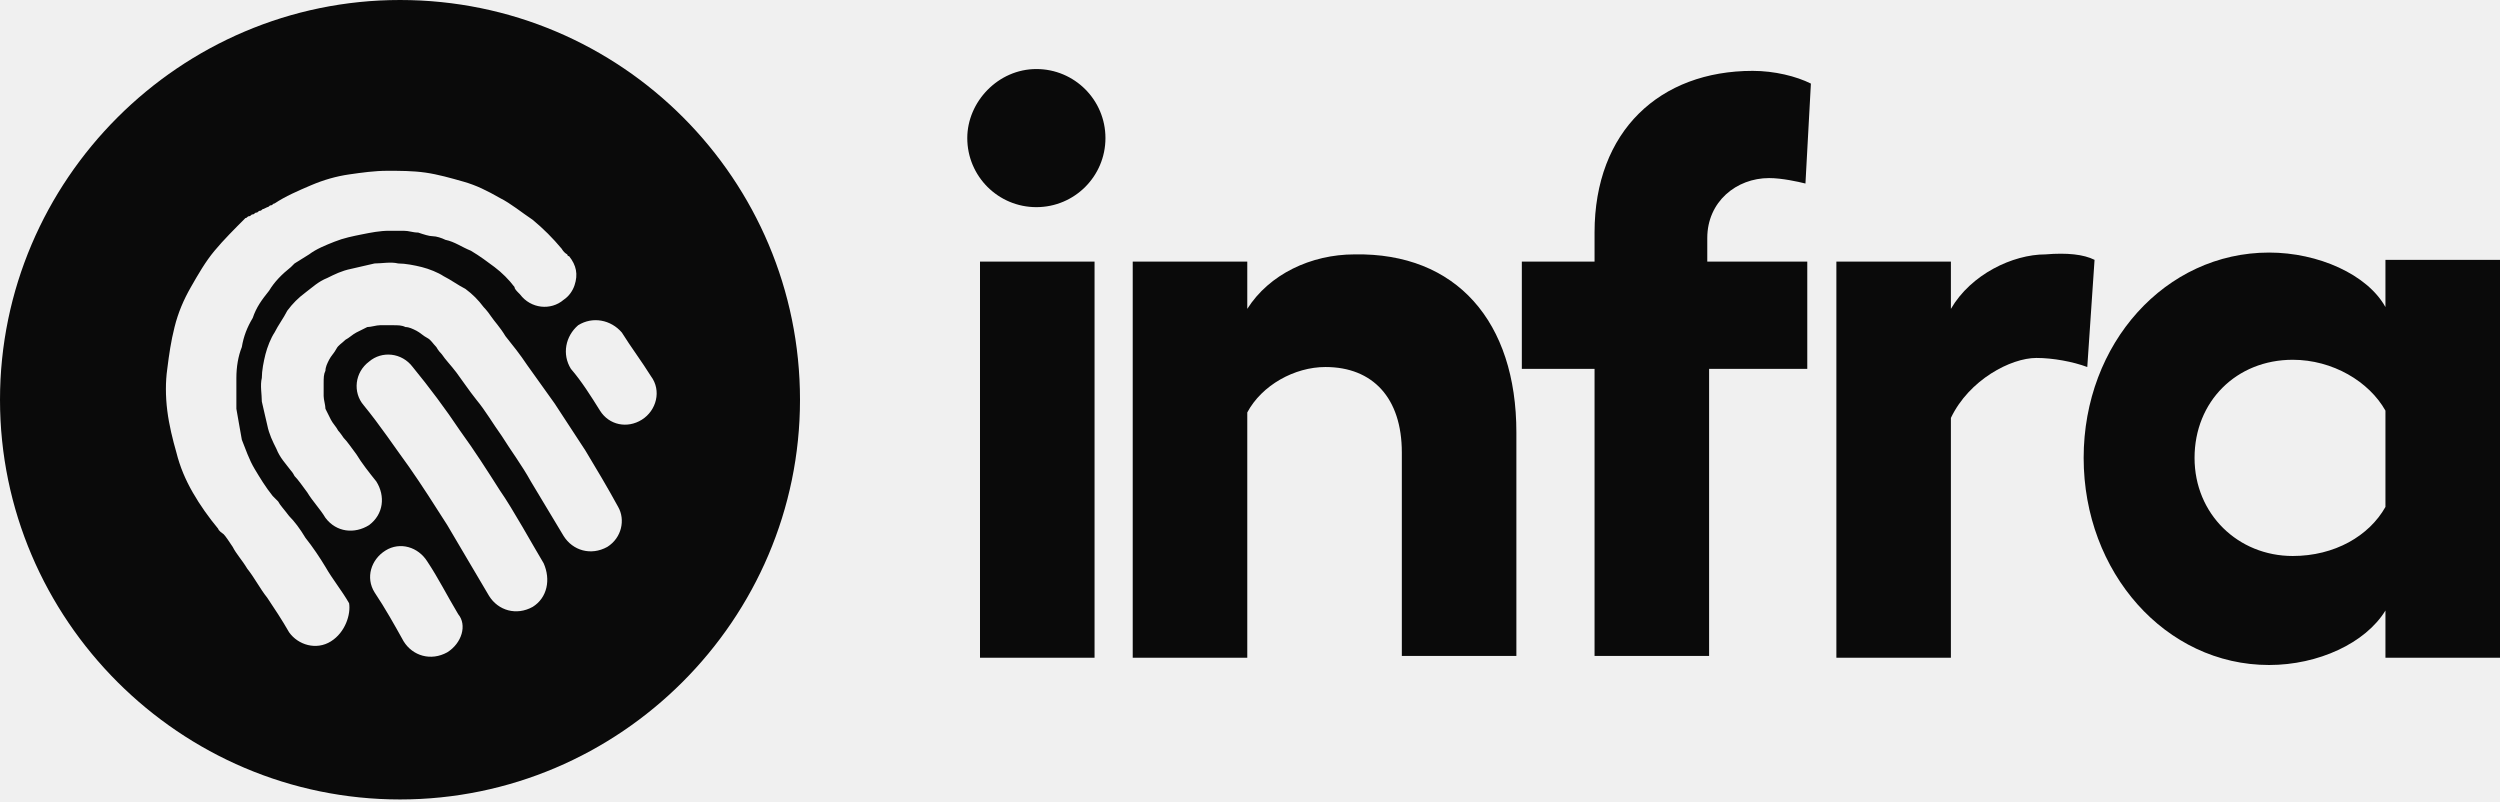
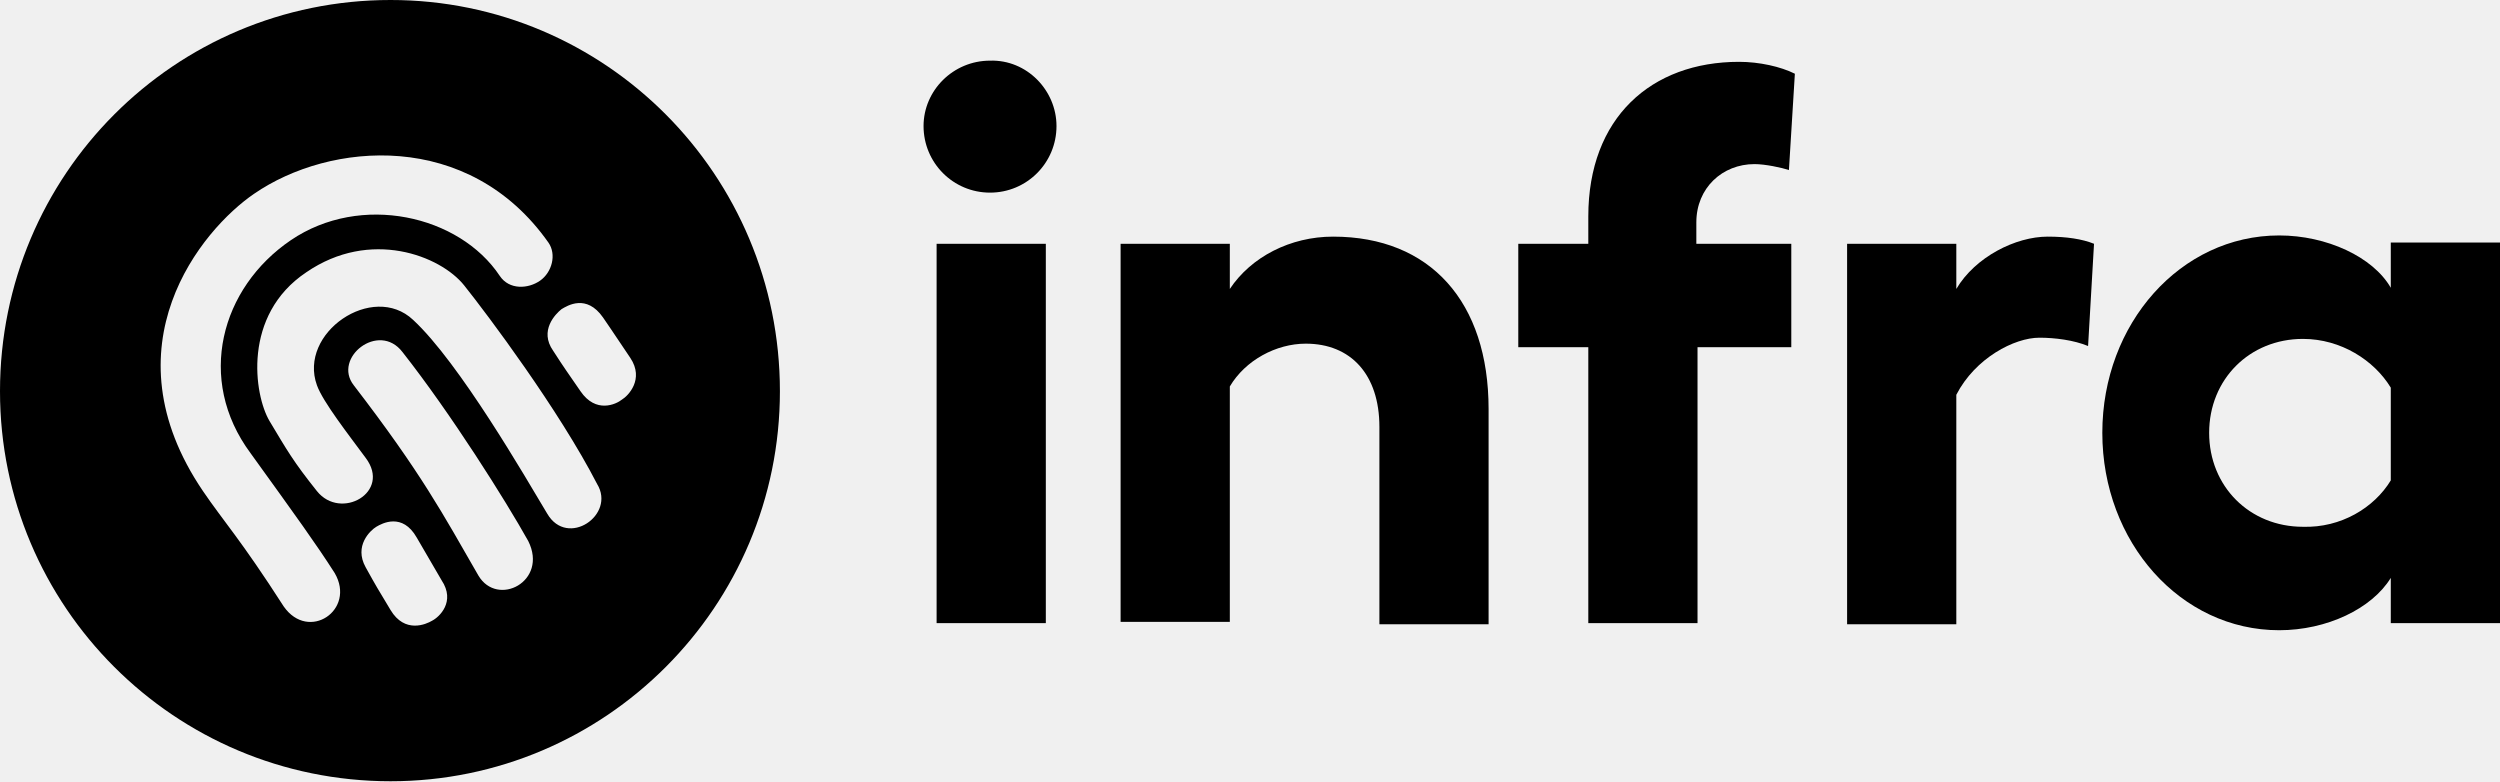
- <svg xmlns="http://www.w3.org/2000/svg" width="78" height="25" viewBox="0 0 78 25" fill="none">
-   <path d="M34.49 4.308C34.49 5.499 33.526 6.463 32.335 6.463C31.143 6.463 30.179 5.499 30.179 4.308C30.179 3.175 31.143 2.154 32.335 2.154C33.526 2.154 34.49 3.118 34.49 4.308ZM34.15 8.163V20.522H30.576V8.163H34.15Z" fill="#0A0A0A" />
-   <path d="M47.311 13.492V20.465H43.737V14.116C43.737 12.415 42.829 11.451 41.354 11.451C40.39 11.451 39.369 12.018 38.915 12.868V20.522H35.341V8.163H38.915V9.637C39.596 8.56 40.9 7.937 42.262 7.937C45.439 7.88 47.311 10.034 47.311 13.492Z" fill="#0A0A0A" />
-   <path d="M53.324 8.163H56.387V11.508H53.324V20.465H49.75V11.508H47.481V8.163H49.75V7.256C49.75 4.082 51.792 2.211 54.685 2.211C55.366 2.211 56.047 2.381 56.5 2.608L56.33 5.726C56.103 5.669 55.593 5.556 55.196 5.556C54.175 5.556 53.267 6.293 53.267 7.426V8.163H53.324Z" fill="#0A0A0A" />
-   <path d="M65.35 8.107L65.123 11.451C64.669 11.281 64.045 11.168 63.535 11.168C62.74 11.168 61.436 11.848 60.868 13.039V20.522H57.295V8.163H60.868V9.637C61.492 8.56 62.797 7.937 63.818 7.937C64.499 7.88 65.01 7.937 65.35 8.107Z" fill="#0A0A0A" />
-   <path d="M78 8.163V20.522H74.426V19.048C73.802 20.068 72.327 20.748 70.796 20.748C67.562 20.748 65.01 17.857 65.01 14.286C65.01 10.714 67.562 7.88 70.796 7.88C72.327 7.88 73.859 8.56 74.426 9.581V8.107H78V8.163ZM74.426 15.816V12.812C73.916 11.905 72.781 11.225 71.533 11.225C69.775 11.225 68.47 12.528 68.47 14.286C68.47 16.043 69.831 17.347 71.533 17.347C72.838 17.347 73.916 16.723 74.426 15.816Z" fill="#0A0A0A" />
-   <path d="M12.48 0C5.616 0 0 5.612 0 12.472C0 19.331 5.616 24.943 12.48 24.943C19.344 24.943 24.96 19.331 24.96 12.472C24.96 5.612 19.401 0 12.48 0ZM10.324 20.011C9.871 20.295 9.303 20.125 9.02 19.728C8.793 19.331 8.566 18.991 8.339 18.651C8.112 18.367 7.942 18.027 7.715 17.744C7.545 17.46 7.375 17.29 7.261 17.064C7.148 16.893 7.034 16.723 6.977 16.667C6.807 16.553 6.807 16.497 6.807 16.497C6.524 16.157 6.24 15.76 6.013 15.363C5.786 14.966 5.616 14.569 5.503 14.116C5.389 13.719 5.276 13.265 5.219 12.812C5.162 12.358 5.162 11.905 5.219 11.508C5.276 11.054 5.332 10.658 5.446 10.204C5.559 9.751 5.729 9.354 5.956 8.957C6.183 8.56 6.41 8.163 6.694 7.823C6.977 7.483 7.318 7.143 7.658 6.803C7.715 6.803 7.715 6.746 7.772 6.746C7.828 6.746 7.828 6.689 7.885 6.689C7.942 6.689 7.942 6.633 7.999 6.633C8.055 6.633 8.055 6.576 8.112 6.576C8.169 6.576 8.169 6.519 8.225 6.519L8.339 6.463C8.396 6.463 8.396 6.406 8.452 6.406C8.509 6.406 8.509 6.349 8.566 6.349C8.906 6.122 9.303 5.952 9.7 5.782C10.098 5.612 10.495 5.499 10.892 5.442C11.289 5.385 11.686 5.329 12.083 5.329C12.48 5.329 12.877 5.329 13.274 5.385C13.671 5.442 14.068 5.556 14.466 5.669C14.863 5.782 15.203 5.952 15.6 6.179C15.94 6.349 16.281 6.633 16.621 6.859C16.962 7.143 17.245 7.426 17.529 7.766C17.529 7.766 17.585 7.88 17.699 7.937C17.699 7.937 17.699 7.993 17.756 7.993C17.983 8.277 18.039 8.56 17.926 8.9C17.869 9.07 17.756 9.24 17.585 9.354C17.188 9.694 16.564 9.637 16.224 9.184C16.11 9.07 16.054 9.014 16.054 8.957C15.884 8.73 15.657 8.503 15.43 8.333C15.203 8.163 14.976 7.993 14.692 7.823C14.409 7.71 14.182 7.54 13.898 7.483C13.785 7.426 13.614 7.37 13.501 7.37C13.388 7.37 13.217 7.313 13.047 7.256C12.877 7.256 12.764 7.2 12.594 7.2C12.423 7.2 12.31 7.2 12.14 7.2C11.856 7.2 11.572 7.256 11.289 7.313C11.005 7.37 10.722 7.426 10.438 7.54C10.154 7.653 9.871 7.766 9.644 7.937L9.19 8.22L9.076 8.333C8.793 8.56 8.566 8.787 8.396 9.07C8.169 9.354 7.999 9.581 7.885 9.921C7.715 10.204 7.601 10.488 7.545 10.828C7.431 11.111 7.375 11.451 7.375 11.791C7.375 12.132 7.375 12.415 7.375 12.755C7.431 13.095 7.488 13.379 7.545 13.719C7.658 14.002 7.772 14.342 7.942 14.626C8.112 14.909 8.282 15.193 8.509 15.476C8.509 15.476 8.566 15.533 8.679 15.646C8.736 15.76 8.849 15.873 9.02 16.1C9.19 16.27 9.36 16.497 9.53 16.78C9.757 17.064 9.984 17.404 10.154 17.687C10.381 18.084 10.665 18.424 10.892 18.821C10.948 19.161 10.778 19.728 10.324 20.011ZM13.955 20.352C13.444 20.635 12.877 20.465 12.594 20.011C12.31 19.501 12.026 18.991 11.686 18.481C11.402 18.027 11.572 17.46 12.026 17.177C12.48 16.893 13.047 17.064 13.331 17.517C13.671 18.027 13.955 18.594 14.295 19.161C14.579 19.501 14.409 20.068 13.955 20.352ZM16.621 18.934C16.11 19.218 15.543 19.048 15.26 18.594C14.919 18.027 14.295 16.95 13.955 16.383C13.558 15.76 13.161 15.136 12.764 14.569C12.31 13.946 11.856 13.265 11.345 12.642C11.005 12.245 11.062 11.621 11.516 11.281C11.913 10.941 12.537 10.998 12.877 11.451C13.388 12.075 13.898 12.755 14.352 13.435C14.806 14.059 15.203 14.682 15.6 15.306C15.997 15.873 16.621 17.007 16.962 17.574C17.188 18.084 17.075 18.651 16.621 18.934ZM18.947 17.064C18.436 17.347 17.869 17.177 17.585 16.723C17.245 16.157 16.905 15.59 16.564 15.023C16.281 14.512 15.94 14.059 15.657 13.605C15.373 13.209 15.146 12.812 14.863 12.472C14.636 12.188 14.409 11.848 14.239 11.621C14.068 11.395 13.898 11.225 13.785 11.054C13.671 10.941 13.614 10.828 13.614 10.828C13.501 10.714 13.444 10.601 13.331 10.544C13.217 10.488 13.104 10.374 12.991 10.318C12.877 10.261 12.764 10.204 12.65 10.204C12.537 10.147 12.423 10.147 12.253 10.147C12.14 10.147 11.97 10.147 11.856 10.147C11.742 10.147 11.572 10.204 11.459 10.204C11.345 10.261 11.232 10.318 11.118 10.374C11.005 10.431 10.892 10.544 10.778 10.601C10.665 10.714 10.551 10.771 10.495 10.884C10.438 10.998 10.324 11.111 10.268 11.225C10.211 11.338 10.154 11.451 10.154 11.565C10.098 11.678 10.098 11.791 10.098 11.961C10.098 12.075 10.098 12.245 10.098 12.358C10.098 12.472 10.154 12.642 10.154 12.755C10.211 12.868 10.268 12.982 10.324 13.095C10.381 13.209 10.495 13.322 10.551 13.435C10.551 13.435 10.608 13.492 10.722 13.662C10.835 13.775 10.948 13.946 11.118 14.172C11.289 14.456 11.516 14.739 11.742 15.023C12.026 15.476 11.97 16.043 11.516 16.383C11.062 16.667 10.495 16.61 10.154 16.157C9.984 15.873 9.757 15.646 9.587 15.363C9.417 15.136 9.303 14.966 9.19 14.853C9.133 14.739 9.076 14.682 9.076 14.682C8.906 14.456 8.736 14.286 8.623 14.002C8.509 13.775 8.396 13.549 8.339 13.265C8.282 13.039 8.225 12.755 8.169 12.528C8.169 12.302 8.112 12.018 8.169 11.791C8.169 11.565 8.225 11.281 8.282 11.054C8.339 10.828 8.452 10.544 8.566 10.374C8.679 10.147 8.849 9.921 8.963 9.694C9.133 9.467 9.303 9.297 9.53 9.127C9.757 8.957 9.927 8.787 10.211 8.673C10.438 8.56 10.665 8.447 10.948 8.39C11.175 8.333 11.459 8.277 11.686 8.22C11.913 8.22 12.196 8.163 12.423 8.22C12.65 8.22 12.934 8.277 13.161 8.333C13.388 8.39 13.671 8.503 13.841 8.617C14.068 8.73 14.295 8.9 14.522 9.014C14.749 9.184 14.919 9.354 15.089 9.581C15.089 9.581 15.203 9.694 15.316 9.864C15.43 10.034 15.6 10.204 15.77 10.488C15.997 10.771 16.224 11.054 16.451 11.395C16.735 11.791 17.018 12.188 17.302 12.585C17.642 13.095 17.926 13.549 18.266 14.059C18.607 14.626 18.947 15.193 19.287 15.816C19.514 16.213 19.401 16.78 18.947 17.064ZM20.025 13.095C19.571 13.379 19.004 13.265 18.72 12.812C18.436 12.358 18.153 11.905 17.812 11.508C17.529 11.054 17.642 10.488 18.039 10.147C18.493 9.864 19.06 9.977 19.401 10.374C19.684 10.828 20.025 11.281 20.308 11.735C20.649 12.188 20.479 12.812 20.025 13.095Z" fill="#0A0A0A" />
+ <svg xmlns="http://www.w3.org/2000/svg" width="112" height="35" viewBox="0 0 112 35" fill="none">
+   <style>
+     @media (prefers-color-scheme: dark) {
+       .inverse { fill: white; }
+     }
+ </style>
+   <path class="inverse" d="M47.331 5.647C47.331 7.298 46.002 8.63 44.353 8.63C42.705 8.63 41.375 7.298 41.375 5.647C41.375 4.049 42.705 2.717 44.353 2.717C46.002 2.664 47.331 4.049 47.331 5.647ZM46.853 10.921V27.915H41.96V10.921H46.853Z" fill="black" />
+   <path class="inverse" d="M66.689 18.326V27.968H61.797V19.125C61.797 16.781 60.52 15.396 58.499 15.396C57.17 15.396 55.787 16.142 55.096 17.314V27.861H50.203V10.921H55.096V12.945C56.053 11.507 57.808 10.601 59.723 10.601C64.084 10.601 66.689 13.531 66.689 18.326Z" fill="black" />
+   <path class="inverse" d="M76.049 10.921H80.25V15.556H76.049V27.915H71.156V15.556H68.019V10.921H71.156V9.696C71.156 5.274 73.975 2.77 77.91 2.77C78.814 2.77 79.772 2.983 80.41 3.303L80.144 7.618C79.825 7.511 79.08 7.352 78.602 7.352C77.166 7.352 75.996 8.417 75.996 9.962V10.921H76.049Z" fill="black" />
+   <path class="inverse" d="M93.812 10.921L93.546 15.502C92.908 15.236 92.057 15.129 91.365 15.129C90.249 15.129 88.494 16.035 87.643 17.686V27.968H82.75V10.921H87.643V12.945C88.494 11.507 90.302 10.601 91.738 10.601C92.588 10.601 93.28 10.708 93.812 10.921Z" fill="black" />
+   <path class="inverse" d="M112 10.921V27.915H107.107V25.89C106.256 27.275 104.235 28.234 102.108 28.234C97.694 28.234 94.184 24.292 94.184 19.391C94.184 14.49 97.694 10.548 102.108 10.548C104.235 10.548 106.309 11.507 107.107 12.892V10.867H112V10.921ZM107.107 21.522V17.367C106.363 16.142 104.874 15.183 103.172 15.183C100.779 15.183 98.97 16.994 98.97 19.391C98.97 21.788 100.779 23.6 103.172 23.6C104.874 23.653 106.363 22.747 107.107 21.522Z" fill="black" />
+   <path class="inverse" d="M17.497 0C7.818 0 0 7.831 0 17.527C0 27.169 7.818 35 17.497 35C27.122 35 34.94 27.169 34.94 17.527C34.94 7.831 27.122 0 17.497 0ZM12.71 27.169C10.796 24.186 9.998 23.333 9.094 22.002C4.68 15.502 9.041 10.282 11.381 8.683C14.784 6.339 21.007 5.807 24.57 10.868C24.942 11.4 24.729 12.199 24.198 12.572C23.666 12.945 22.815 12.998 22.389 12.359C20.581 9.642 16.167 8.63 13.029 10.761C9.892 12.892 8.775 16.994 11.221 20.297C13.295 23.174 14.146 24.346 14.997 25.677C15.954 27.329 13.827 28.767 12.71 27.169ZM19.358 27.808C19.092 27.968 18.135 28.394 17.497 27.329C16.858 26.263 16.912 26.37 16.38 25.411C15.848 24.452 16.593 23.759 16.858 23.6C17.124 23.44 18.029 22.96 18.667 24.079C18.667 24.079 19.198 24.985 19.784 25.997C20.422 26.956 19.677 27.648 19.358 27.808ZM21.432 25.784C19.837 23.014 18.879 21.202 15.848 17.26C14.891 16.035 16.965 14.384 18.029 15.769C20.209 18.539 22.655 22.428 23.666 24.239C24.57 26.05 22.283 27.222 21.432 25.784ZM24.517 23.014C23.559 21.416 20.581 16.248 18.507 14.33C16.699 12.626 13.348 14.916 14.199 17.26C14.465 18.006 15.635 19.498 16.38 20.51C17.55 22.055 15.263 23.333 14.199 22.002C13.136 20.67 12.87 20.19 12.072 18.858C11.381 17.686 10.849 14.117 13.721 12.199C16.593 10.228 19.73 11.454 20.794 12.785C21.858 14.117 25.048 18.379 26.75 21.682C27.601 23.067 25.421 24.559 24.517 23.014ZM27.867 17.899C27.601 18.113 26.697 18.539 26.006 17.527C25.314 16.515 25.367 16.621 24.782 15.715C24.144 14.81 24.889 14.064 25.155 13.851C25.421 13.691 26.272 13.158 27.016 14.224C27.016 14.224 27.601 15.076 28.239 16.035C28.878 16.994 28.133 17.74 27.867 17.899Z" fill="black" />
</svg>
